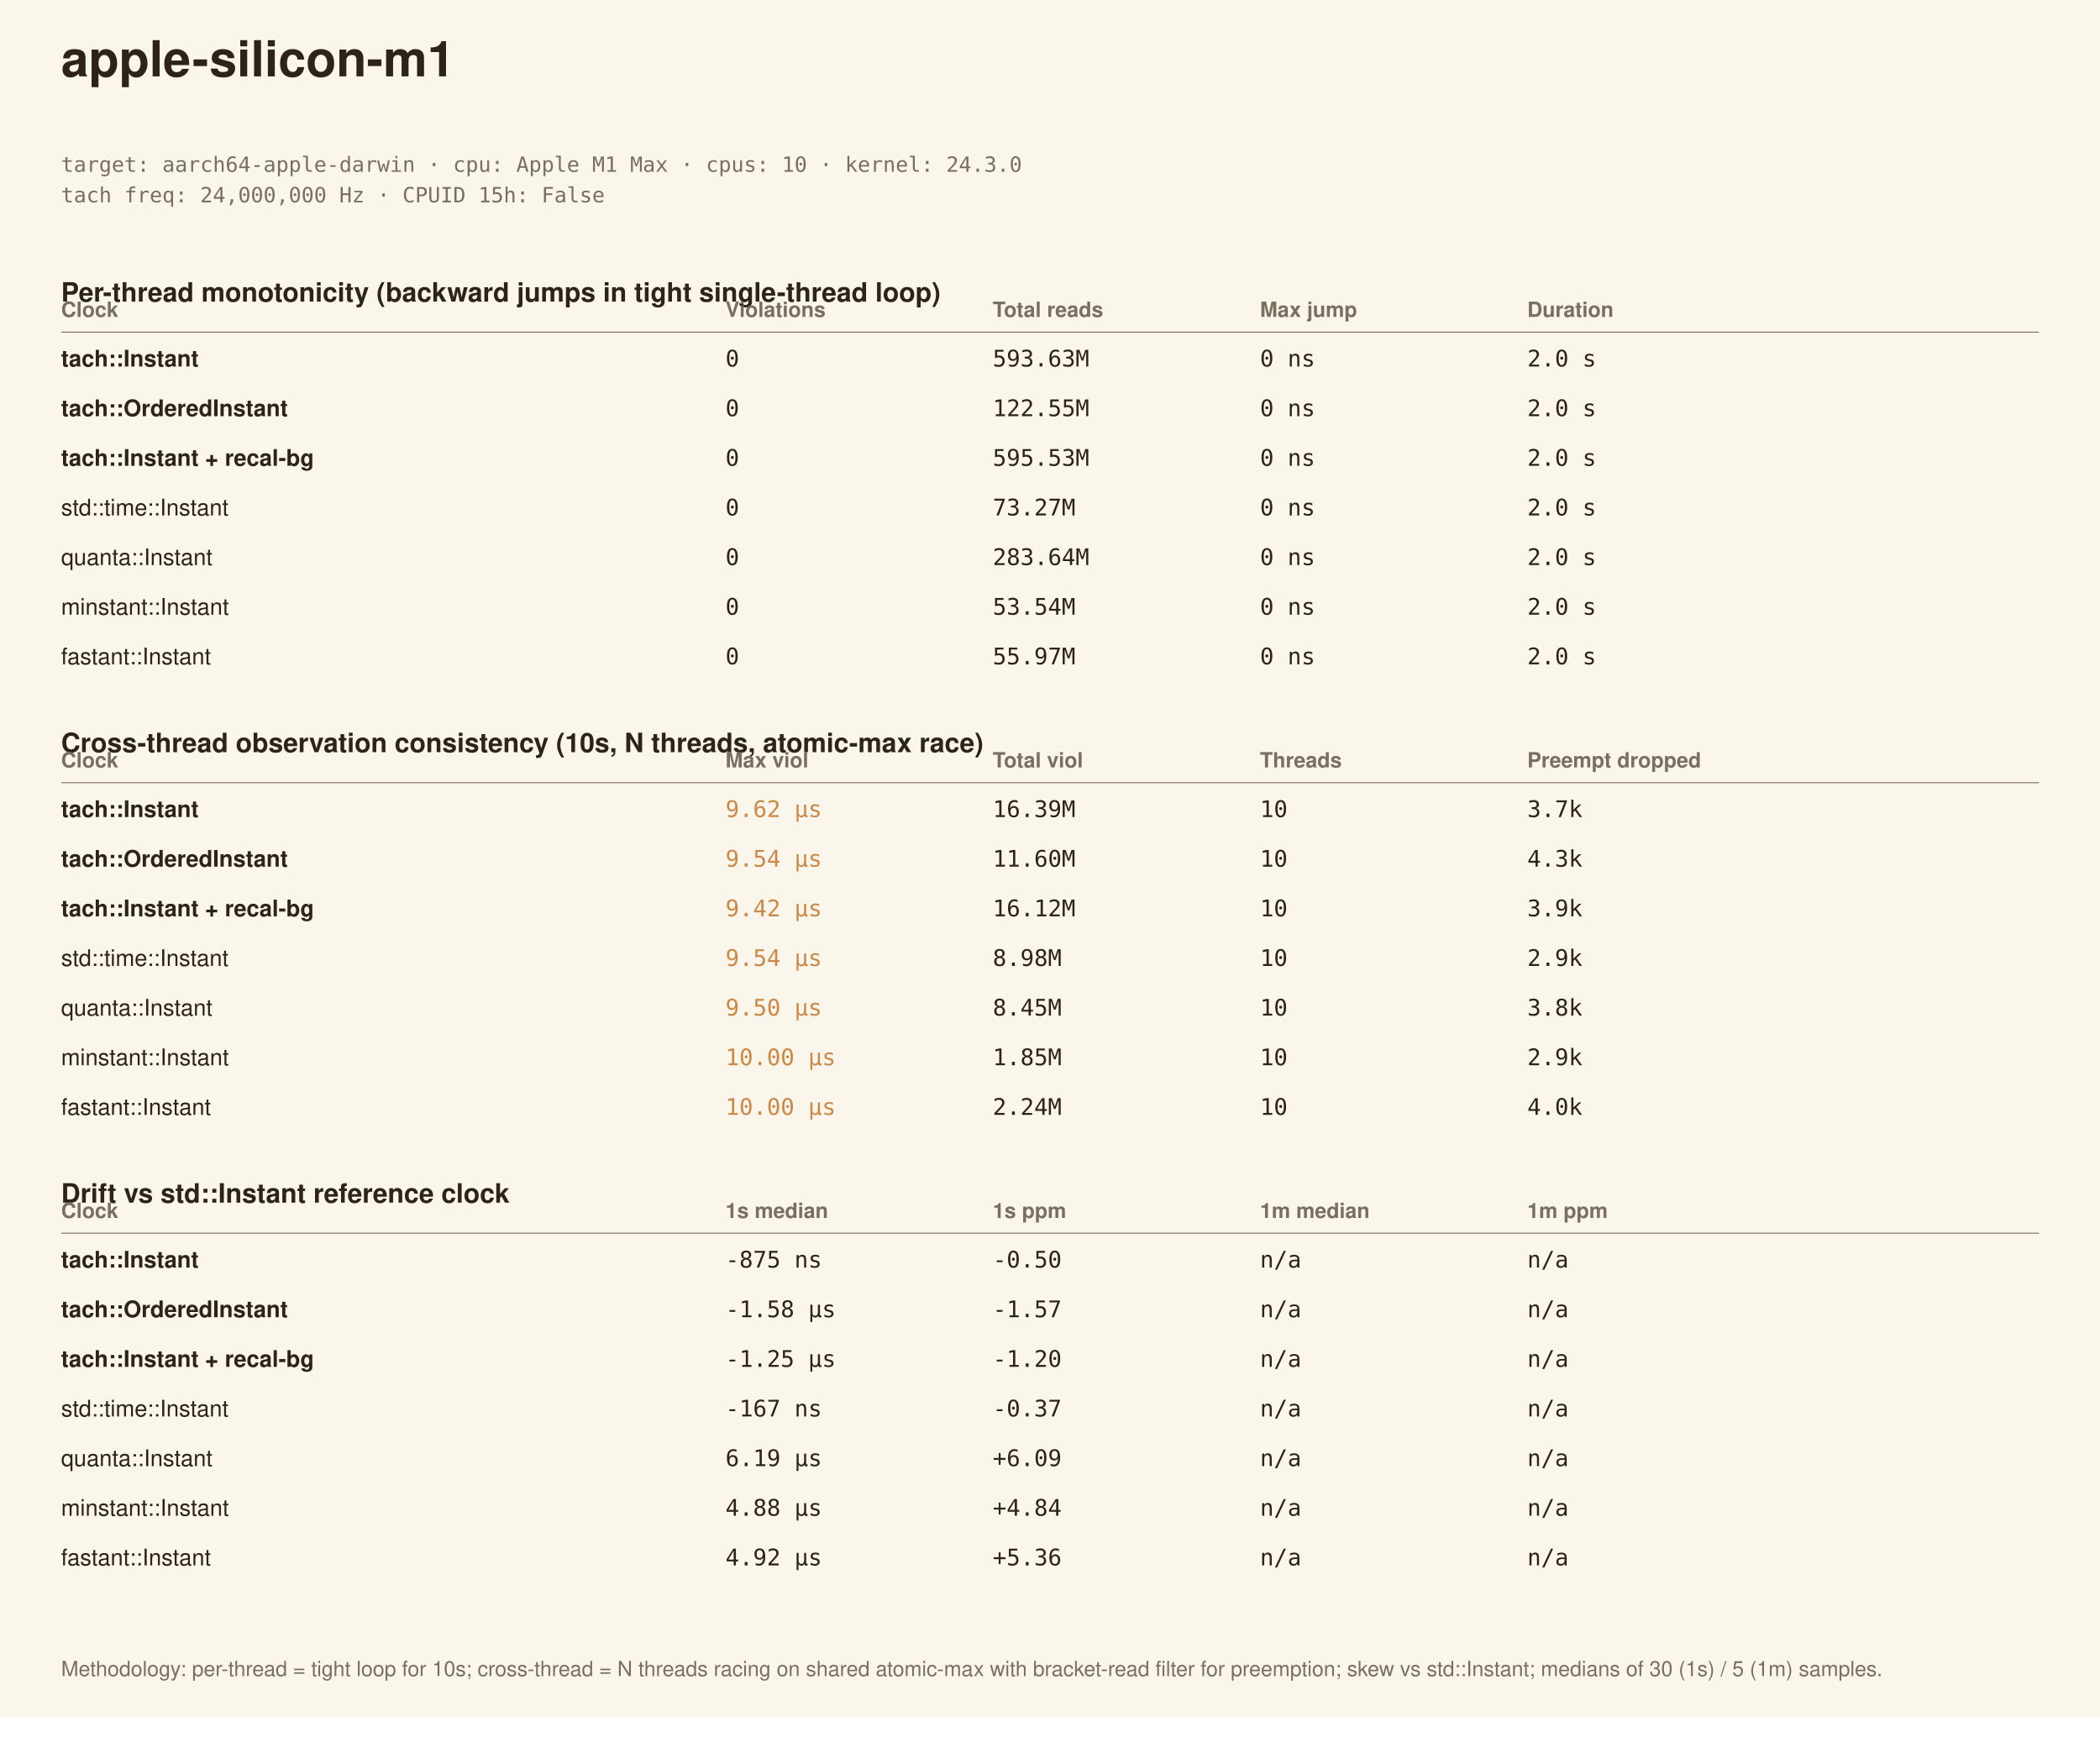
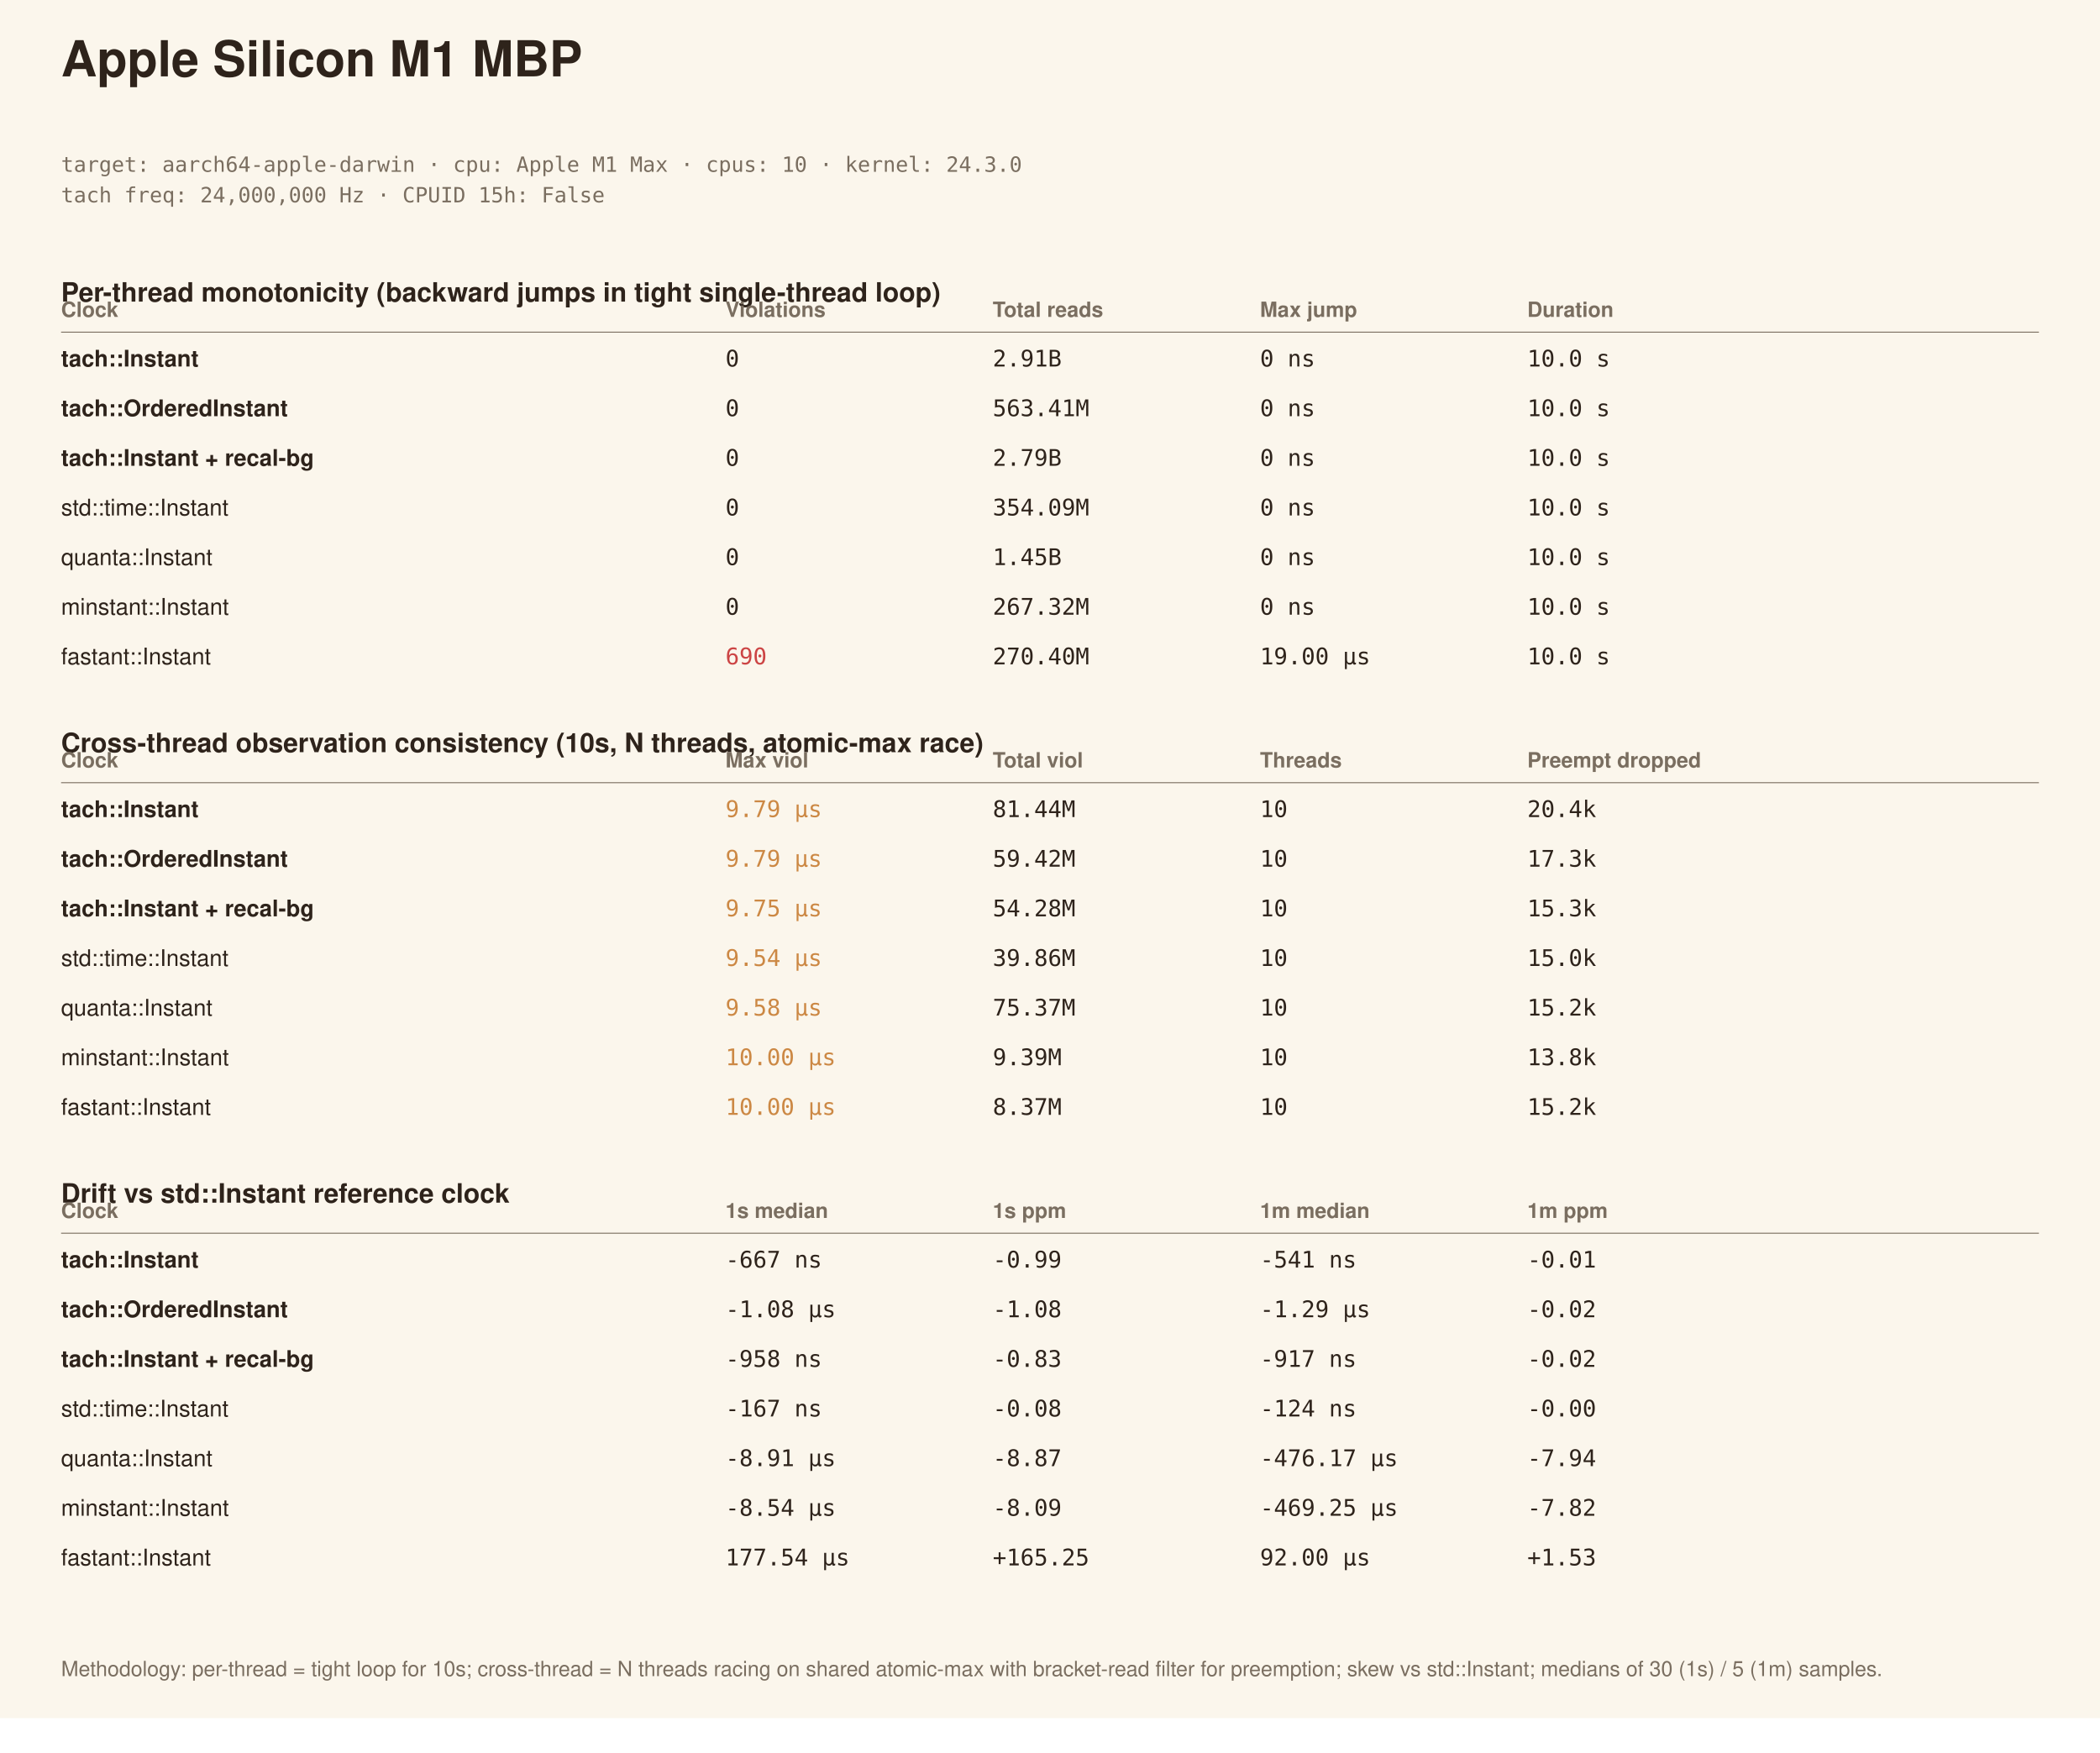
<svg xmlns="http://www.w3.org/2000/svg" viewBox="0 0 1100 918" width="1100" height="918">
  <rect width="1100" height="900" fill="#FBF6EC" />
-   <text x="32" y="40" text-anchor="start" font-family="Avenir Next, Helvetica, Arial, sans-serif" font-size="26" font-weight="bold" fill="#2E231B">apple-silicon-m1</text>
+   <text x="32" y="40" text-anchor="start" font-family="Avenir Next, Helvetica, Arial, sans-serif" font-size="26" font-weight="bold" fill="#2E231B">Apple Silicon M1 MBP</text>
  <text x="32" y="90" text-anchor="start" font-family="monospace" font-size="11" fill="#7A6E60">target: aarch64-apple-darwin  ·  cpu: Apple M1 Max  ·  cpus: 10  ·  kernel: 24.3.0</text>
  <text x="32" y="106" text-anchor="start" font-family="monospace" font-size="11" fill="#7A6E60">tach freq: 24,000,000 Hz  ·  CPUID 15h: False</text>
  <text x="32" y="158" text-anchor="start" font-family="Avenir Next, Helvetica, Arial, sans-serif" font-size="14" font-weight="bold" fill="#2E231B">Per-thread monotonicity (backward jumps in tight single-thread loop)</text>
  <line x1="32" y1="174" x2="1068" y2="174" stroke="#7A6E60" stroke-width="0.5" />
  <text x="32" y="166" text-anchor="start" font-family="Avenir Next, Helvetica, Arial, sans-serif" font-size="11" font-weight="bold" fill="#7A6E60">Clock</text>
  <text x="380" y="166" text-anchor="start" font-family="Avenir Next, Helvetica, Arial, sans-serif" font-size="11" font-weight="bold" fill="#7A6E60">Violations</text>
  <text x="520" y="166" text-anchor="start" font-family="Avenir Next, Helvetica, Arial, sans-serif" font-size="11" font-weight="bold" fill="#7A6E60">Total reads</text>
  <text x="660" y="166" text-anchor="start" font-family="Avenir Next, Helvetica, Arial, sans-serif" font-size="11" font-weight="bold" fill="#7A6E60">Max jump</text>
  <text x="800" y="166" text-anchor="start" font-family="Avenir Next, Helvetica, Arial, sans-serif" font-size="11" font-weight="bold" fill="#7A6E60">Duration</text>
  <text x="32" y="192" text-anchor="start" font-family="Avenir Next, Helvetica, Arial, sans-serif" font-size="12" font-weight="bold" fill="#2E231B">tach::Instant</text>
  <text x="380" y="192" text-anchor="start" font-family="monospace" font-size="12" fill="#2E231B">0</text>
-   <text x="520" y="192" text-anchor="start" font-family="monospace" font-size="12" fill="#2E231B">593.63M</text>
+   <text x="520" y="192" text-anchor="start" font-family="monospace" font-size="12" fill="#2E231B">2.91B</text>
  <text x="660" y="192" text-anchor="start" font-family="monospace" font-size="12" fill="#2E231B">0 ns</text>
-   <text x="800" y="192" text-anchor="start" font-family="monospace" font-size="12" fill="#2E231B">2.0 s</text>
+   <text x="800" y="192" text-anchor="start" font-family="monospace" font-size="12" fill="#2E231B">10.0 s</text>
  <text x="32" y="218" text-anchor="start" font-family="Avenir Next, Helvetica, Arial, sans-serif" font-size="12" font-weight="bold" fill="#2E231B">tach::OrderedInstant</text>
  <text x="380" y="218" text-anchor="start" font-family="monospace" font-size="12" fill="#2E231B">0</text>
-   <text x="520" y="218" text-anchor="start" font-family="monospace" font-size="12" fill="#2E231B">122.55M</text>
+   <text x="520" y="218" text-anchor="start" font-family="monospace" font-size="12" fill="#2E231B">563.41M</text>
  <text x="660" y="218" text-anchor="start" font-family="monospace" font-size="12" fill="#2E231B">0 ns</text>
-   <text x="800" y="218" text-anchor="start" font-family="monospace" font-size="12" fill="#2E231B">2.0 s</text>
+   <text x="800" y="218" text-anchor="start" font-family="monospace" font-size="12" fill="#2E231B">10.0 s</text>
  <text x="32" y="244" text-anchor="start" font-family="Avenir Next, Helvetica, Arial, sans-serif" font-size="12" font-weight="bold" fill="#2E231B">tach::Instant + recal-bg</text>
  <text x="380" y="244" text-anchor="start" font-family="monospace" font-size="12" fill="#2E231B">0</text>
-   <text x="520" y="244" text-anchor="start" font-family="monospace" font-size="12" fill="#2E231B">595.53M</text>
+   <text x="520" y="244" text-anchor="start" font-family="monospace" font-size="12" fill="#2E231B">2.79B</text>
  <text x="660" y="244" text-anchor="start" font-family="monospace" font-size="12" fill="#2E231B">0 ns</text>
-   <text x="800" y="244" text-anchor="start" font-family="monospace" font-size="12" fill="#2E231B">2.0 s</text>
+   <text x="800" y="244" text-anchor="start" font-family="monospace" font-size="12" fill="#2E231B">10.0 s</text>
  <text x="32" y="270" text-anchor="start" font-family="Avenir Next, Helvetica, Arial, sans-serif" font-size="12" fill="#2E231B">std::time::Instant</text>
  <text x="380" y="270" text-anchor="start" font-family="monospace" font-size="12" fill="#2E231B">0</text>
-   <text x="520" y="270" text-anchor="start" font-family="monospace" font-size="12" fill="#2E231B">73.27M</text>
+   <text x="520" y="270" text-anchor="start" font-family="monospace" font-size="12" fill="#2E231B">354.09M</text>
  <text x="660" y="270" text-anchor="start" font-family="monospace" font-size="12" fill="#2E231B">0 ns</text>
-   <text x="800" y="270" text-anchor="start" font-family="monospace" font-size="12" fill="#2E231B">2.0 s</text>
+   <text x="800" y="270" text-anchor="start" font-family="monospace" font-size="12" fill="#2E231B">10.0 s</text>
  <text x="32" y="296" text-anchor="start" font-family="Avenir Next, Helvetica, Arial, sans-serif" font-size="12" fill="#2E231B">quanta::Instant</text>
  <text x="380" y="296" text-anchor="start" font-family="monospace" font-size="12" fill="#2E231B">0</text>
-   <text x="520" y="296" text-anchor="start" font-family="monospace" font-size="12" fill="#2E231B">283.64M</text>
+   <text x="520" y="296" text-anchor="start" font-family="monospace" font-size="12" fill="#2E231B">1.45B</text>
  <text x="660" y="296" text-anchor="start" font-family="monospace" font-size="12" fill="#2E231B">0 ns</text>
-   <text x="800" y="296" text-anchor="start" font-family="monospace" font-size="12" fill="#2E231B">2.0 s</text>
+   <text x="800" y="296" text-anchor="start" font-family="monospace" font-size="12" fill="#2E231B">10.0 s</text>
  <text x="32" y="322" text-anchor="start" font-family="Avenir Next, Helvetica, Arial, sans-serif" font-size="12" fill="#2E231B">minstant::Instant</text>
  <text x="380" y="322" text-anchor="start" font-family="monospace" font-size="12" fill="#2E231B">0</text>
-   <text x="520" y="322" text-anchor="start" font-family="monospace" font-size="12" fill="#2E231B">53.54M</text>
+   <text x="520" y="322" text-anchor="start" font-family="monospace" font-size="12" fill="#2E231B">267.32M</text>
  <text x="660" y="322" text-anchor="start" font-family="monospace" font-size="12" fill="#2E231B">0 ns</text>
-   <text x="800" y="322" text-anchor="start" font-family="monospace" font-size="12" fill="#2E231B">2.0 s</text>
+   <text x="800" y="322" text-anchor="start" font-family="monospace" font-size="12" fill="#2E231B">10.0 s</text>
  <text x="32" y="348" text-anchor="start" font-family="Avenir Next, Helvetica, Arial, sans-serif" font-size="12" fill="#2E231B">fastant::Instant</text>
-   <text x="380" y="348" text-anchor="start" font-family="monospace" font-size="12" fill="#2E231B">0</text>
-   <text x="520" y="348" text-anchor="start" font-family="monospace" font-size="12" fill="#2E231B">55.97M</text>
-   <text x="660" y="348" text-anchor="start" font-family="monospace" font-size="12" fill="#2E231B">0 ns</text>
-   <text x="800" y="348" text-anchor="start" font-family="monospace" font-size="12" fill="#2E231B">2.0 s</text>
+   <text x="380" y="348" text-anchor="start" font-family="monospace" font-size="12" fill="#cc4444">690</text>
+   <text x="520" y="348" text-anchor="start" font-family="monospace" font-size="12" fill="#2E231B">270.40M</text>
+   <text x="660" y="348" text-anchor="start" font-family="monospace" font-size="12" fill="#2E231B">19.00 µs</text>
+   <text x="800" y="348" text-anchor="start" font-family="monospace" font-size="12" fill="#2E231B">10.0 s</text>
  <text x="32" y="394" text-anchor="start" font-family="Avenir Next, Helvetica, Arial, sans-serif" font-size="14" font-weight="bold" fill="#2E231B">Cross-thread observation consistency (10s, N threads, atomic-max race)</text>
  <line x1="32" y1="410" x2="1068" y2="410" stroke="#7A6E60" stroke-width="0.5" />
  <text x="32" y="402" text-anchor="start" font-family="Avenir Next, Helvetica, Arial, sans-serif" font-size="11" font-weight="bold" fill="#7A6E60">Clock</text>
  <text x="380" y="402" text-anchor="start" font-family="Avenir Next, Helvetica, Arial, sans-serif" font-size="11" font-weight="bold" fill="#7A6E60">Max viol</text>
  <text x="520" y="402" text-anchor="start" font-family="Avenir Next, Helvetica, Arial, sans-serif" font-size="11" font-weight="bold" fill="#7A6E60">Total viol</text>
  <text x="660" y="402" text-anchor="start" font-family="Avenir Next, Helvetica, Arial, sans-serif" font-size="11" font-weight="bold" fill="#7A6E60">Threads</text>
  <text x="800" y="402" text-anchor="start" font-family="Avenir Next, Helvetica, Arial, sans-serif" font-size="11" font-weight="bold" fill="#7A6E60">Preempt dropped</text>
  <text x="32" y="428" text-anchor="start" font-family="Avenir Next, Helvetica, Arial, sans-serif" font-size="12" font-weight="bold" fill="#2E231B">tach::Instant</text>
-   <text x="380" y="428" text-anchor="start" font-family="monospace" font-size="12" fill="#cc8844">9.62 µs</text>
-   <text x="520" y="428" text-anchor="start" font-family="monospace" font-size="12" fill="#2E231B">16.39M</text>
+   <text x="380" y="428" text-anchor="start" font-family="monospace" font-size="12" fill="#cc8844">9.79 µs</text>
+   <text x="520" y="428" text-anchor="start" font-family="monospace" font-size="12" fill="#2E231B">81.44M</text>
  <text x="660" y="428" text-anchor="start" font-family="monospace" font-size="12" fill="#2E231B">10</text>
-   <text x="800" y="428" text-anchor="start" font-family="monospace" font-size="12" fill="#2E231B">3.7k</text>
+   <text x="800" y="428" text-anchor="start" font-family="monospace" font-size="12" fill="#2E231B">20.4k</text>
  <text x="32" y="454" text-anchor="start" font-family="Avenir Next, Helvetica, Arial, sans-serif" font-size="12" font-weight="bold" fill="#2E231B">tach::OrderedInstant</text>
-   <text x="380" y="454" text-anchor="start" font-family="monospace" font-size="12" fill="#cc8844">9.54 µs</text>
-   <text x="520" y="454" text-anchor="start" font-family="monospace" font-size="12" fill="#2E231B">11.60M</text>
+   <text x="380" y="454" text-anchor="start" font-family="monospace" font-size="12" fill="#cc8844">9.79 µs</text>
+   <text x="520" y="454" text-anchor="start" font-family="monospace" font-size="12" fill="#2E231B">59.42M</text>
  <text x="660" y="454" text-anchor="start" font-family="monospace" font-size="12" fill="#2E231B">10</text>
-   <text x="800" y="454" text-anchor="start" font-family="monospace" font-size="12" fill="#2E231B">4.3k</text>
+   <text x="800" y="454" text-anchor="start" font-family="monospace" font-size="12" fill="#2E231B">17.3k</text>
  <text x="32" y="480" text-anchor="start" font-family="Avenir Next, Helvetica, Arial, sans-serif" font-size="12" font-weight="bold" fill="#2E231B">tach::Instant + recal-bg</text>
-   <text x="380" y="480" text-anchor="start" font-family="monospace" font-size="12" fill="#cc8844">9.42 µs</text>
-   <text x="520" y="480" text-anchor="start" font-family="monospace" font-size="12" fill="#2E231B">16.12M</text>
+   <text x="380" y="480" text-anchor="start" font-family="monospace" font-size="12" fill="#cc8844">9.75 µs</text>
+   <text x="520" y="480" text-anchor="start" font-family="monospace" font-size="12" fill="#2E231B">54.28M</text>
  <text x="660" y="480" text-anchor="start" font-family="monospace" font-size="12" fill="#2E231B">10</text>
-   <text x="800" y="480" text-anchor="start" font-family="monospace" font-size="12" fill="#2E231B">3.9k</text>
+   <text x="800" y="480" text-anchor="start" font-family="monospace" font-size="12" fill="#2E231B">15.3k</text>
  <text x="32" y="506" text-anchor="start" font-family="Avenir Next, Helvetica, Arial, sans-serif" font-size="12" fill="#2E231B">std::time::Instant</text>
  <text x="380" y="506" text-anchor="start" font-family="monospace" font-size="12" fill="#cc8844">9.54 µs</text>
-   <text x="520" y="506" text-anchor="start" font-family="monospace" font-size="12" fill="#2E231B">8.98M</text>
+   <text x="520" y="506" text-anchor="start" font-family="monospace" font-size="12" fill="#2E231B">39.86M</text>
  <text x="660" y="506" text-anchor="start" font-family="monospace" font-size="12" fill="#2E231B">10</text>
-   <text x="800" y="506" text-anchor="start" font-family="monospace" font-size="12" fill="#2E231B">2.9k</text>
+   <text x="800" y="506" text-anchor="start" font-family="monospace" font-size="12" fill="#2E231B">15.0k</text>
  <text x="32" y="532" text-anchor="start" font-family="Avenir Next, Helvetica, Arial, sans-serif" font-size="12" fill="#2E231B">quanta::Instant</text>
-   <text x="380" y="532" text-anchor="start" font-family="monospace" font-size="12" fill="#cc8844">9.50 µs</text>
-   <text x="520" y="532" text-anchor="start" font-family="monospace" font-size="12" fill="#2E231B">8.45M</text>
+   <text x="380" y="532" text-anchor="start" font-family="monospace" font-size="12" fill="#cc8844">9.58 µs</text>
+   <text x="520" y="532" text-anchor="start" font-family="monospace" font-size="12" fill="#2E231B">75.37M</text>
  <text x="660" y="532" text-anchor="start" font-family="monospace" font-size="12" fill="#2E231B">10</text>
-   <text x="800" y="532" text-anchor="start" font-family="monospace" font-size="12" fill="#2E231B">3.8k</text>
+   <text x="800" y="532" text-anchor="start" font-family="monospace" font-size="12" fill="#2E231B">15.2k</text>
  <text x="32" y="558" text-anchor="start" font-family="Avenir Next, Helvetica, Arial, sans-serif" font-size="12" fill="#2E231B">minstant::Instant</text>
  <text x="380" y="558" text-anchor="start" font-family="monospace" font-size="12" fill="#cc8844">10.00 µs</text>
-   <text x="520" y="558" text-anchor="start" font-family="monospace" font-size="12" fill="#2E231B">1.85M</text>
+   <text x="520" y="558" text-anchor="start" font-family="monospace" font-size="12" fill="#2E231B">9.39M</text>
  <text x="660" y="558" text-anchor="start" font-family="monospace" font-size="12" fill="#2E231B">10</text>
-   <text x="800" y="558" text-anchor="start" font-family="monospace" font-size="12" fill="#2E231B">2.9k</text>
+   <text x="800" y="558" text-anchor="start" font-family="monospace" font-size="12" fill="#2E231B">13.8k</text>
  <text x="32" y="584" text-anchor="start" font-family="Avenir Next, Helvetica, Arial, sans-serif" font-size="12" fill="#2E231B">fastant::Instant</text>
  <text x="380" y="584" text-anchor="start" font-family="monospace" font-size="12" fill="#cc8844">10.00 µs</text>
-   <text x="520" y="584" text-anchor="start" font-family="monospace" font-size="12" fill="#2E231B">2.24M</text>
+   <text x="520" y="584" text-anchor="start" font-family="monospace" font-size="12" fill="#2E231B">8.37M</text>
  <text x="660" y="584" text-anchor="start" font-family="monospace" font-size="12" fill="#2E231B">10</text>
-   <text x="800" y="584" text-anchor="start" font-family="monospace" font-size="12" fill="#2E231B">4.0k</text>
+   <text x="800" y="584" text-anchor="start" font-family="monospace" font-size="12" fill="#2E231B">15.2k</text>
  <text x="32" y="630" text-anchor="start" font-family="Avenir Next, Helvetica, Arial, sans-serif" font-size="14" font-weight="bold" fill="#2E231B">Drift vs std::Instant reference clock</text>
  <line x1="32" y1="646" x2="1068" y2="646" stroke="#7A6E60" stroke-width="0.5" />
  <text x="32" y="638" text-anchor="start" font-family="Avenir Next, Helvetica, Arial, sans-serif" font-size="11" font-weight="bold" fill="#7A6E60">Clock</text>
  <text x="380" y="638" text-anchor="start" font-family="Avenir Next, Helvetica, Arial, sans-serif" font-size="11" font-weight="bold" fill="#7A6E60">1s median</text>
  <text x="520" y="638" text-anchor="start" font-family="Avenir Next, Helvetica, Arial, sans-serif" font-size="11" font-weight="bold" fill="#7A6E60">1s ppm</text>
  <text x="660" y="638" text-anchor="start" font-family="Avenir Next, Helvetica, Arial, sans-serif" font-size="11" font-weight="bold" fill="#7A6E60">1m median</text>
  <text x="800" y="638" text-anchor="start" font-family="Avenir Next, Helvetica, Arial, sans-serif" font-size="11" font-weight="bold" fill="#7A6E60">1m ppm</text>
  <text x="32" y="664" text-anchor="start" font-family="Avenir Next, Helvetica, Arial, sans-serif" font-size="12" font-weight="bold" fill="#2E231B">tach::Instant</text>
-   <text x="380" y="664" text-anchor="start" font-family="monospace" font-size="12" fill="#2E231B">-875 ns</text>
-   <text x="520" y="664" text-anchor="start" font-family="monospace" font-size="12" fill="#2E231B">-0.50</text>
-   <text x="660" y="664" text-anchor="start" font-family="monospace" font-size="12" fill="#2E231B">n/a</text>
-   <text x="800" y="664" text-anchor="start" font-family="monospace" font-size="12" fill="#2E231B">n/a</text>
+   <text x="380" y="664" text-anchor="start" font-family="monospace" font-size="12" fill="#2E231B">-667 ns</text>
+   <text x="520" y="664" text-anchor="start" font-family="monospace" font-size="12" fill="#2E231B">-0.99</text>
+   <text x="660" y="664" text-anchor="start" font-family="monospace" font-size="12" fill="#2E231B">-541 ns</text>
+   <text x="800" y="664" text-anchor="start" font-family="monospace" font-size="12" fill="#2E231B">-0.01</text>
  <text x="32" y="690" text-anchor="start" font-family="Avenir Next, Helvetica, Arial, sans-serif" font-size="12" font-weight="bold" fill="#2E231B">tach::OrderedInstant</text>
-   <text x="380" y="690" text-anchor="start" font-family="monospace" font-size="12" fill="#2E231B">-1.58 µs</text>
-   <text x="520" y="690" text-anchor="start" font-family="monospace" font-size="12" fill="#2E231B">-1.57</text>
-   <text x="660" y="690" text-anchor="start" font-family="monospace" font-size="12" fill="#2E231B">n/a</text>
-   <text x="800" y="690" text-anchor="start" font-family="monospace" font-size="12" fill="#2E231B">n/a</text>
+   <text x="380" y="690" text-anchor="start" font-family="monospace" font-size="12" fill="#2E231B">-1.08 µs</text>
+   <text x="520" y="690" text-anchor="start" font-family="monospace" font-size="12" fill="#2E231B">-1.08</text>
+   <text x="660" y="690" text-anchor="start" font-family="monospace" font-size="12" fill="#2E231B">-1.29 µs</text>
+   <text x="800" y="690" text-anchor="start" font-family="monospace" font-size="12" fill="#2E231B">-0.02</text>
  <text x="32" y="716" text-anchor="start" font-family="Avenir Next, Helvetica, Arial, sans-serif" font-size="12" font-weight="bold" fill="#2E231B">tach::Instant + recal-bg</text>
-   <text x="380" y="716" text-anchor="start" font-family="monospace" font-size="12" fill="#2E231B">-1.25 µs</text>
-   <text x="520" y="716" text-anchor="start" font-family="monospace" font-size="12" fill="#2E231B">-1.20</text>
-   <text x="660" y="716" text-anchor="start" font-family="monospace" font-size="12" fill="#2E231B">n/a</text>
-   <text x="800" y="716" text-anchor="start" font-family="monospace" font-size="12" fill="#2E231B">n/a</text>
+   <text x="380" y="716" text-anchor="start" font-family="monospace" font-size="12" fill="#2E231B">-958 ns</text>
+   <text x="520" y="716" text-anchor="start" font-family="monospace" font-size="12" fill="#2E231B">-0.83</text>
+   <text x="660" y="716" text-anchor="start" font-family="monospace" font-size="12" fill="#2E231B">-917 ns</text>
+   <text x="800" y="716" text-anchor="start" font-family="monospace" font-size="12" fill="#2E231B">-0.02</text>
  <text x="32" y="742" text-anchor="start" font-family="Avenir Next, Helvetica, Arial, sans-serif" font-size="12" fill="#2E231B">std::time::Instant</text>
  <text x="380" y="742" text-anchor="start" font-family="monospace" font-size="12" fill="#2E231B">-167 ns</text>
-   <text x="520" y="742" text-anchor="start" font-family="monospace" font-size="12" fill="#2E231B">-0.37</text>
-   <text x="660" y="742" text-anchor="start" font-family="monospace" font-size="12" fill="#2E231B">n/a</text>
-   <text x="800" y="742" text-anchor="start" font-family="monospace" font-size="12" fill="#2E231B">n/a</text>
+   <text x="520" y="742" text-anchor="start" font-family="monospace" font-size="12" fill="#2E231B">-0.08</text>
+   <text x="660" y="742" text-anchor="start" font-family="monospace" font-size="12" fill="#2E231B">-124 ns</text>
+   <text x="800" y="742" text-anchor="start" font-family="monospace" font-size="12" fill="#2E231B">-0.00</text>
  <text x="32" y="768" text-anchor="start" font-family="Avenir Next, Helvetica, Arial, sans-serif" font-size="12" fill="#2E231B">quanta::Instant</text>
-   <text x="380" y="768" text-anchor="start" font-family="monospace" font-size="12" fill="#2E231B">6.19 µs</text>
-   <text x="520" y="768" text-anchor="start" font-family="monospace" font-size="12" fill="#2E231B">+6.09</text>
-   <text x="660" y="768" text-anchor="start" font-family="monospace" font-size="12" fill="#2E231B">n/a</text>
-   <text x="800" y="768" text-anchor="start" font-family="monospace" font-size="12" fill="#2E231B">n/a</text>
+   <text x="380" y="768" text-anchor="start" font-family="monospace" font-size="12" fill="#2E231B">-8.91 µs</text>
+   <text x="520" y="768" text-anchor="start" font-family="monospace" font-size="12" fill="#2E231B">-8.87</text>
+   <text x="660" y="768" text-anchor="start" font-family="monospace" font-size="12" fill="#2E231B">-476.17 µs</text>
+   <text x="800" y="768" text-anchor="start" font-family="monospace" font-size="12" fill="#2E231B">-7.94</text>
  <text x="32" y="794" text-anchor="start" font-family="Avenir Next, Helvetica, Arial, sans-serif" font-size="12" fill="#2E231B">minstant::Instant</text>
-   <text x="380" y="794" text-anchor="start" font-family="monospace" font-size="12" fill="#2E231B">4.88 µs</text>
-   <text x="520" y="794" text-anchor="start" font-family="monospace" font-size="12" fill="#2E231B">+4.84</text>
-   <text x="660" y="794" text-anchor="start" font-family="monospace" font-size="12" fill="#2E231B">n/a</text>
-   <text x="800" y="794" text-anchor="start" font-family="monospace" font-size="12" fill="#2E231B">n/a</text>
+   <text x="380" y="794" text-anchor="start" font-family="monospace" font-size="12" fill="#2E231B">-8.54 µs</text>
+   <text x="520" y="794" text-anchor="start" font-family="monospace" font-size="12" fill="#2E231B">-8.09</text>
+   <text x="660" y="794" text-anchor="start" font-family="monospace" font-size="12" fill="#2E231B">-469.25 µs</text>
+   <text x="800" y="794" text-anchor="start" font-family="monospace" font-size="12" fill="#2E231B">-7.82</text>
  <text x="32" y="820" text-anchor="start" font-family="Avenir Next, Helvetica, Arial, sans-serif" font-size="12" fill="#2E231B">fastant::Instant</text>
-   <text x="380" y="820" text-anchor="start" font-family="monospace" font-size="12" fill="#2E231B">4.92 µs</text>
-   <text x="520" y="820" text-anchor="start" font-family="monospace" font-size="12" fill="#2E231B">+5.36</text>
-   <text x="660" y="820" text-anchor="start" font-family="monospace" font-size="12" fill="#2E231B">n/a</text>
-   <text x="800" y="820" text-anchor="start" font-family="monospace" font-size="12" fill="#2E231B">n/a</text>
+   <text x="380" y="820" text-anchor="start" font-family="monospace" font-size="12" fill="#2E231B">177.54 µs</text>
+   <text x="520" y="820" text-anchor="start" font-family="monospace" font-size="12" fill="#2E231B">+165.25</text>
+   <text x="660" y="820" text-anchor="start" font-family="monospace" font-size="12" fill="#2E231B">92.00 µs</text>
+   <text x="800" y="820" text-anchor="start" font-family="monospace" font-size="12" fill="#2E231B">+1.53</text>
  <text x="32" y="878" text-anchor="start" font-family="Avenir Next, Helvetica, Arial, sans-serif" font-size="11" fill="#7A6E60">Methodology: per-thread = tight loop for 10s; cross-thread = N threads racing on shared atomic-max with bracket-read filter for preemption; skew vs std::Instant; medians of 30 (1s) / 5 (1m) samples.</text>
</svg>
